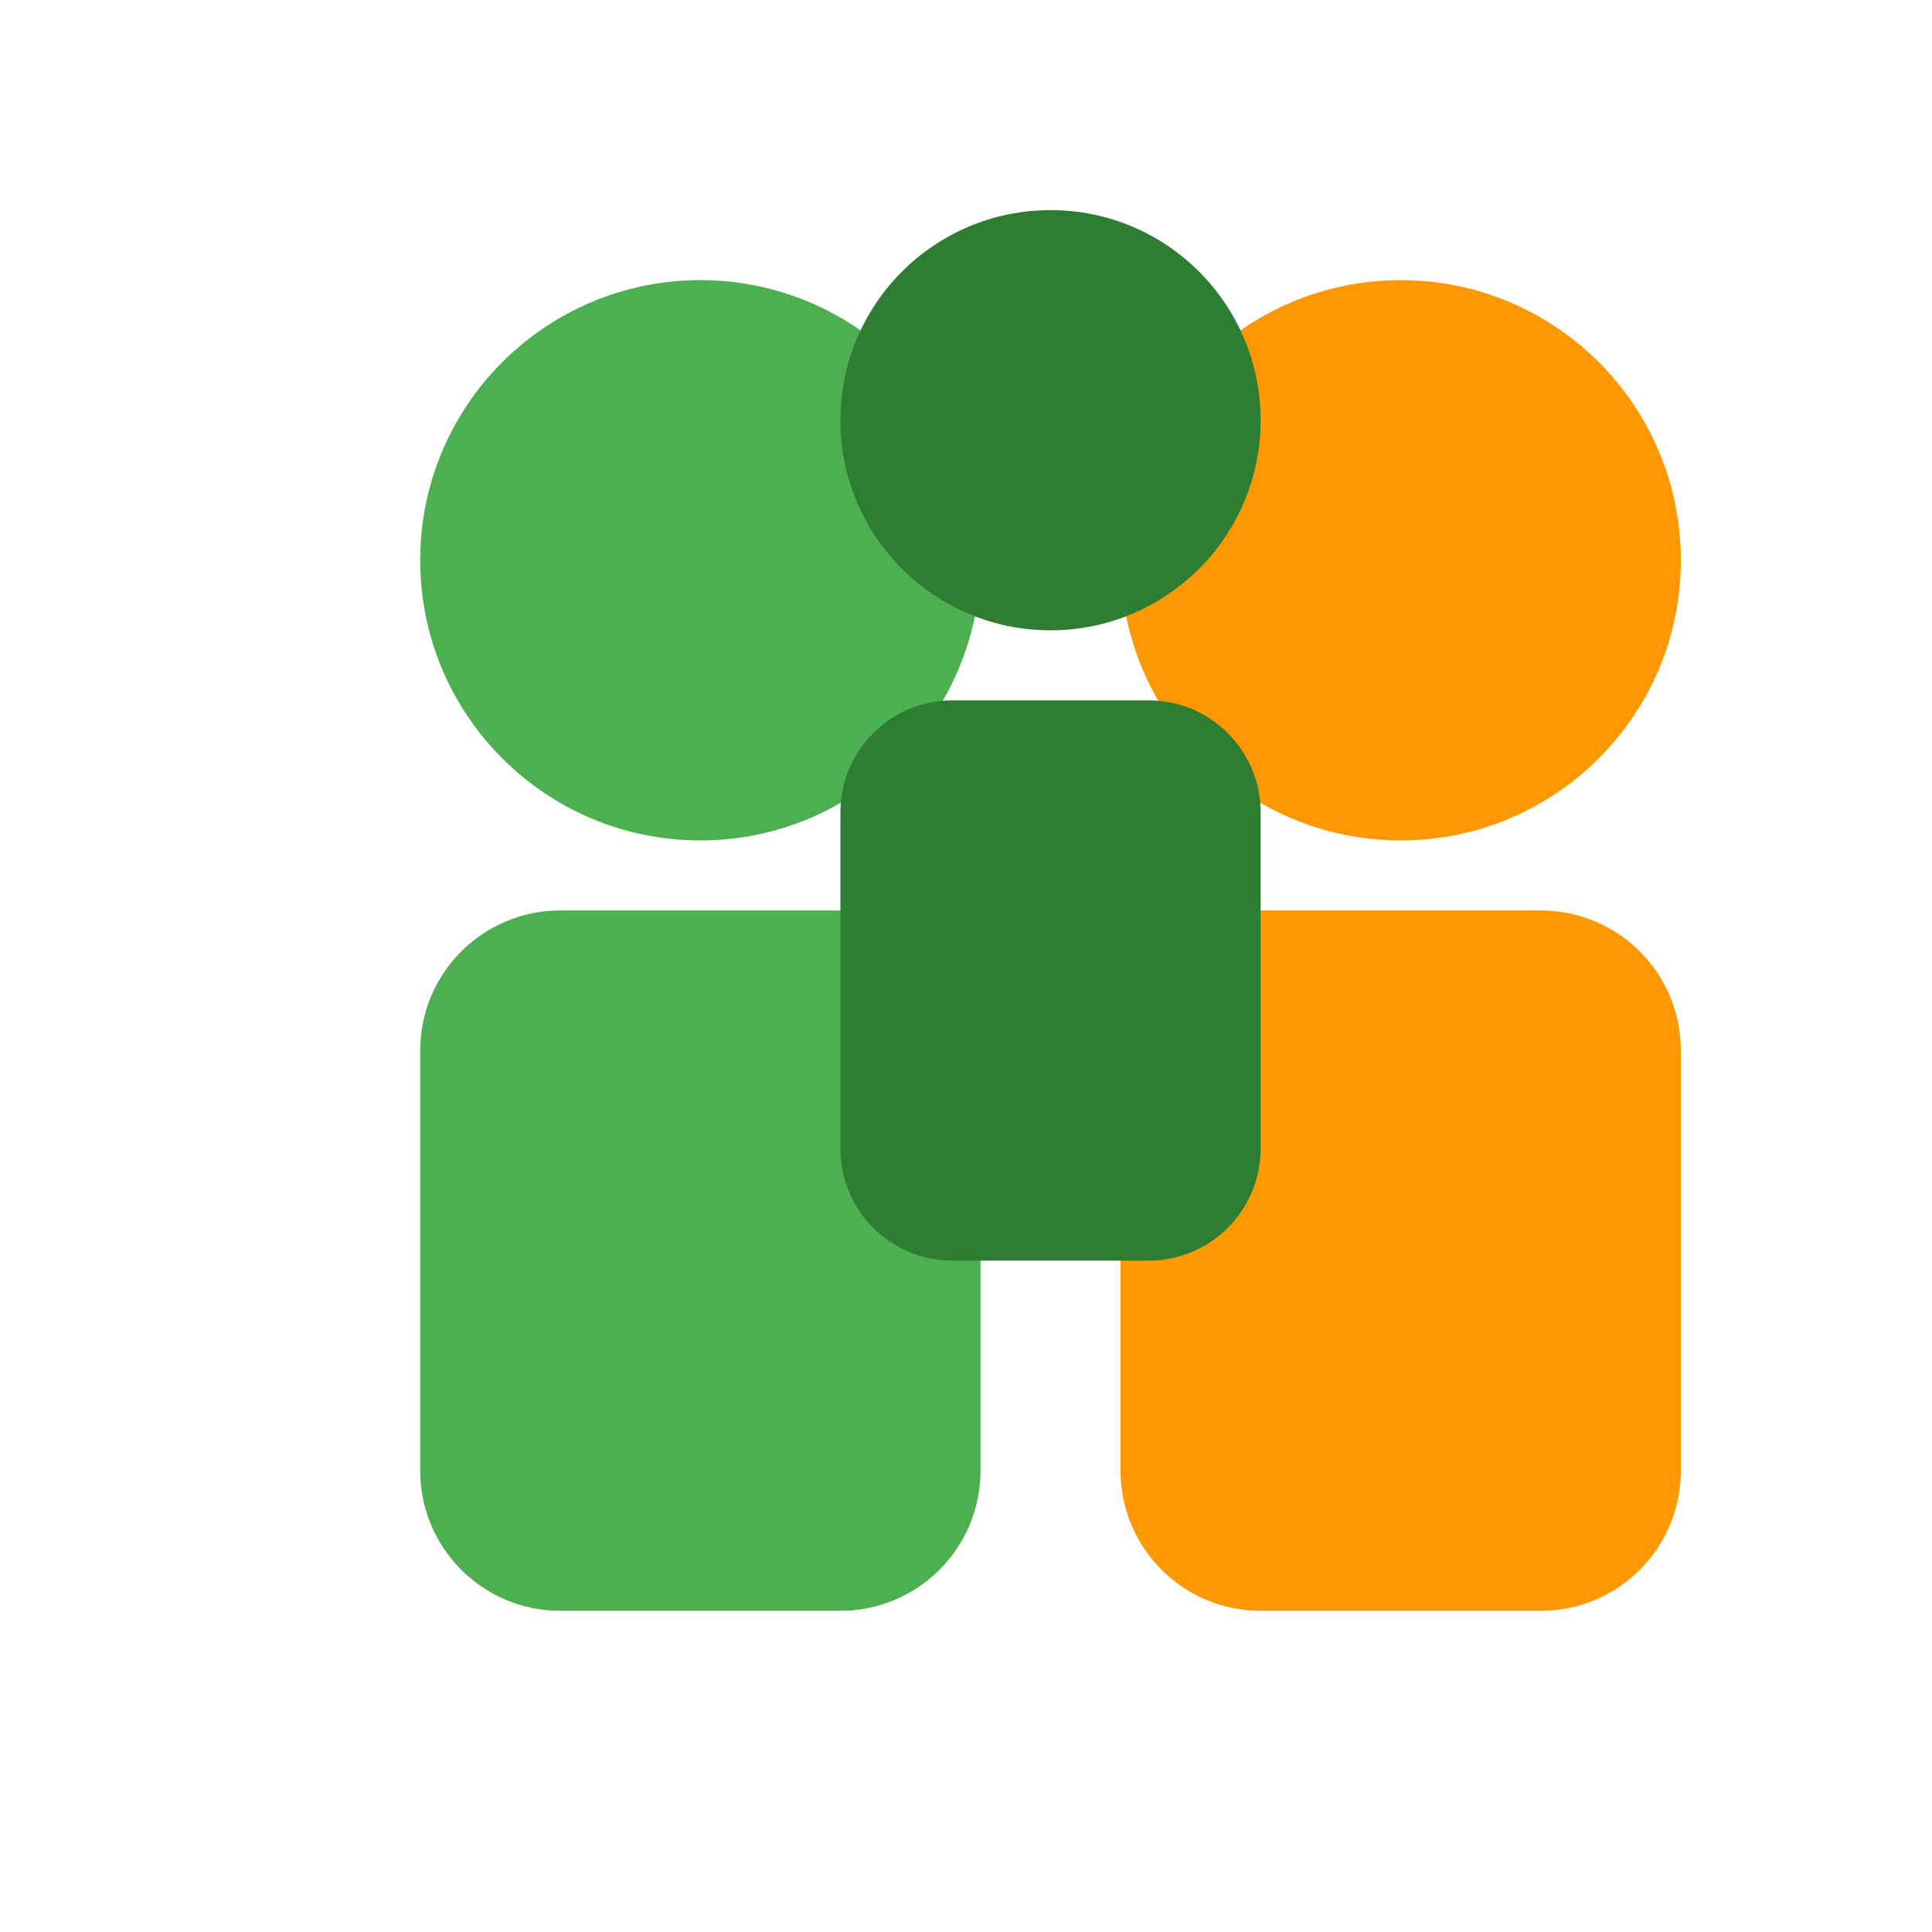
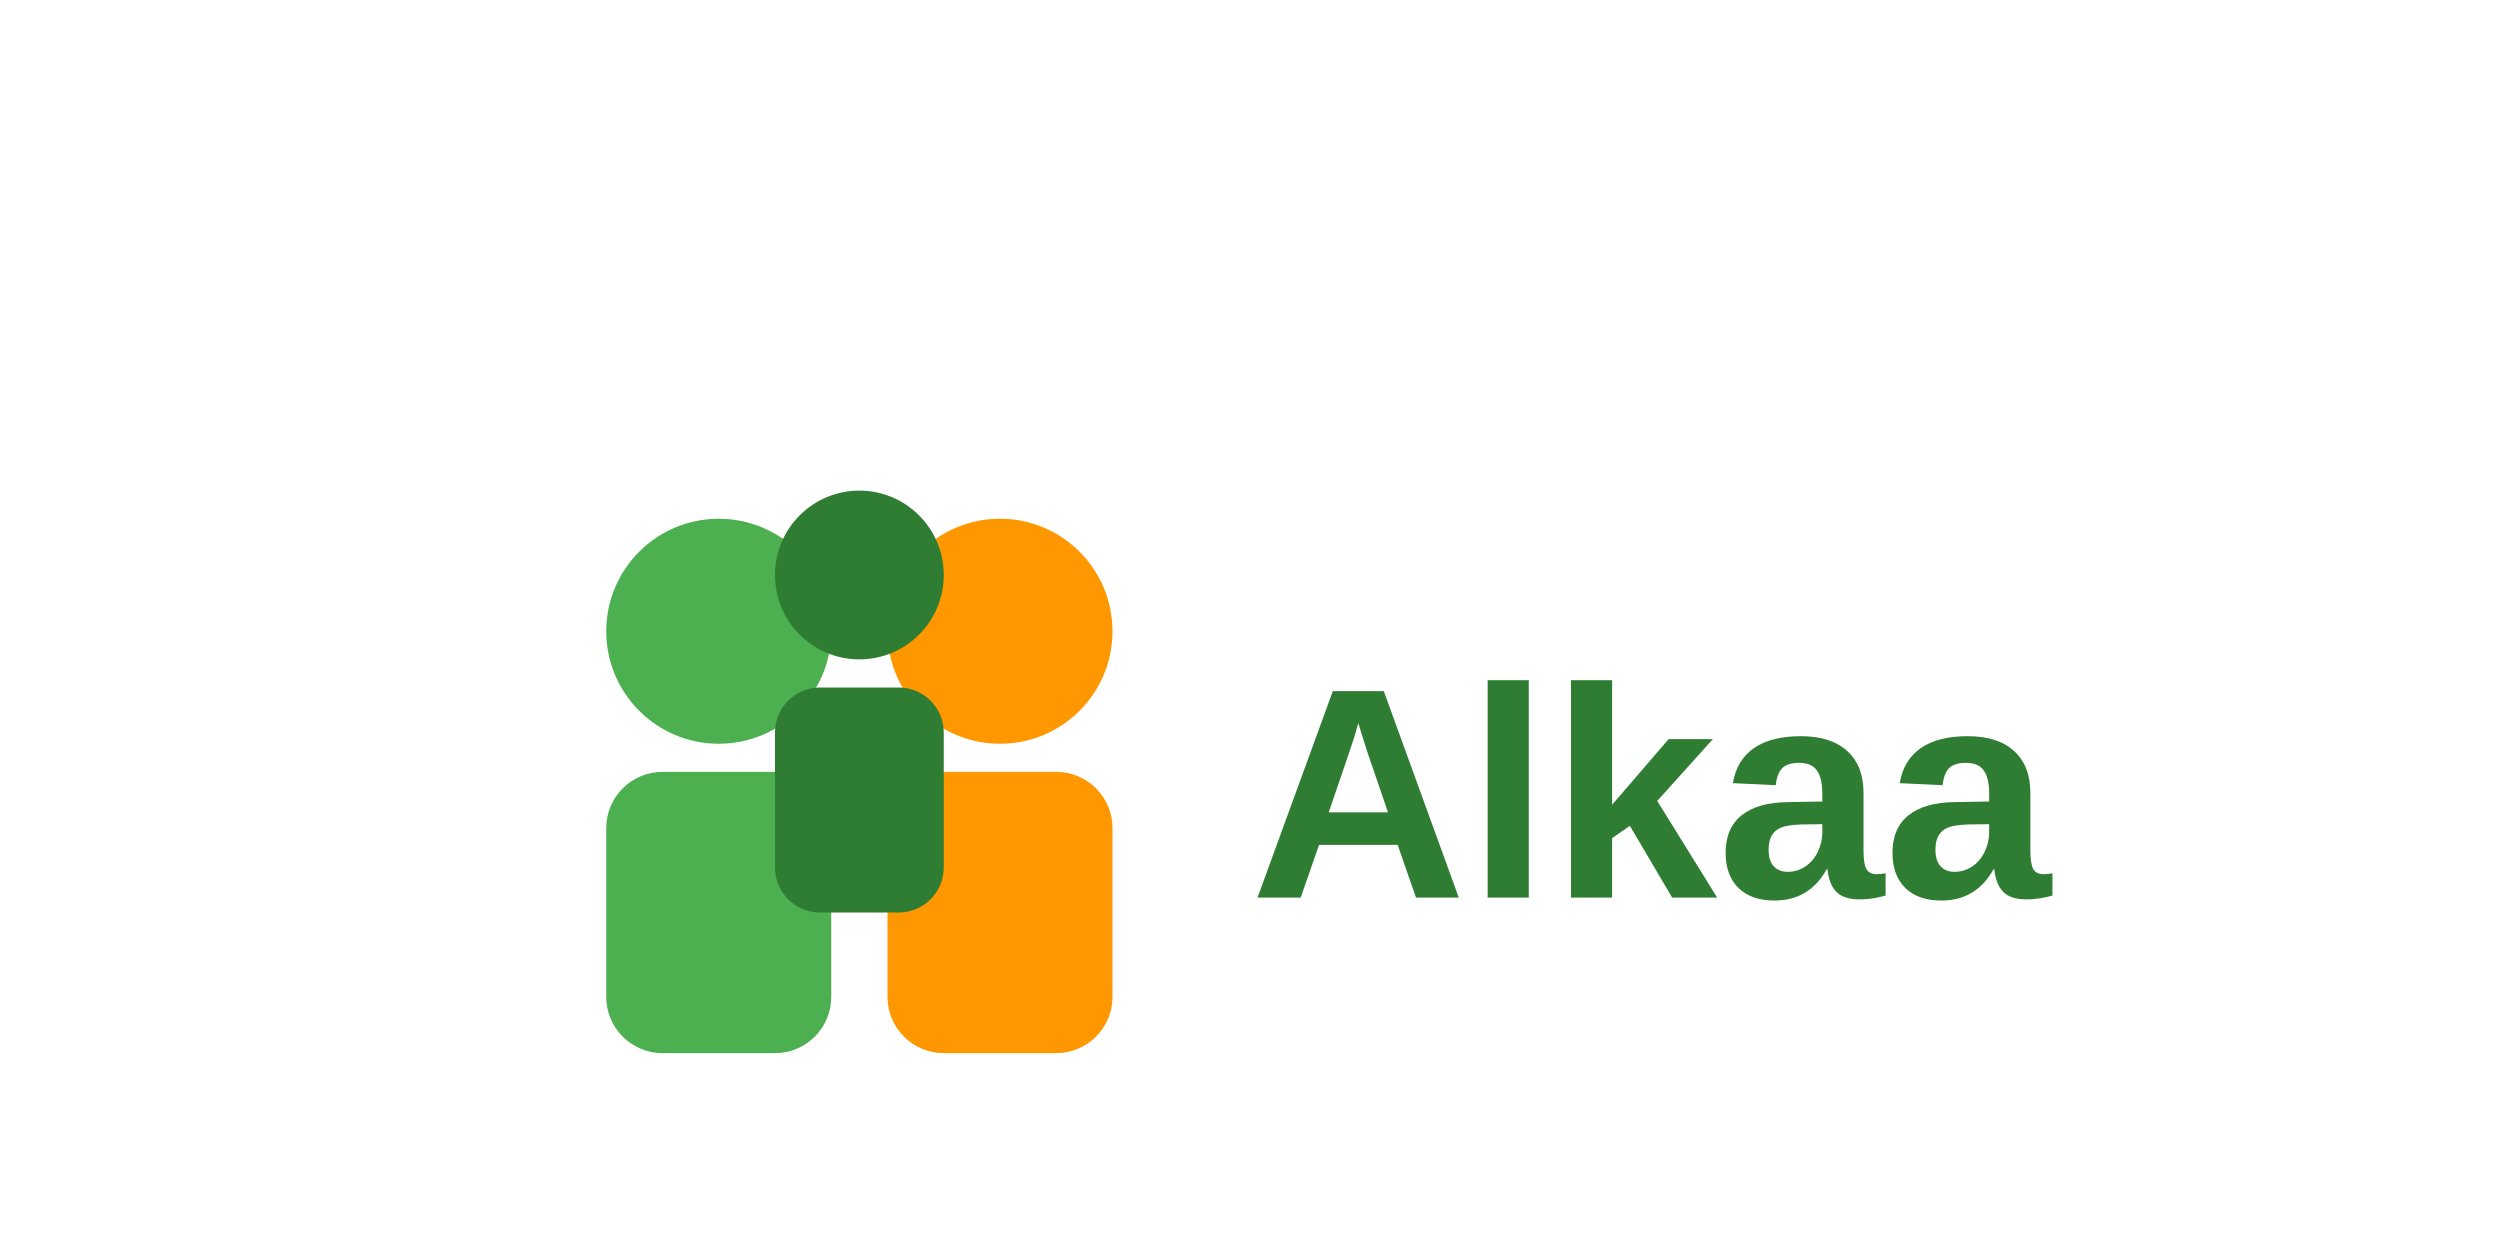
- <svg xmlns="http://www.w3.org/2000/svg" viewBox="0 0 200 200">
-   <g transform="translate(0, 0) scale(1.45)">
+ <svg xmlns="http://www.w3.org/2000/svg" viewBox="0 0 400 200">
+   <g transform="translate(70, 65) scale(0.9)">
    <circle cx="50" cy="40" r="20" fill="#4CAF50" />
    <rect x="30" y="65" width="40" height="50" rx="10" fill="#4CAF50" />
    <circle cx="100" cy="40" r="20" fill="#FF9800" />
    <rect x="80" y="65" width="40" height="50" rx="10" fill="#FF9800" />
    <circle cx="75" cy="30" r="15" fill="#2E7D32" />
    <rect x="60" y="50" width="30" height="40" rx="8" fill="#2E7D32" />
  </g>
+   <text x="200" y="130" font-family="Arial, sans-serif" font-size="48" font-weight="bold" fill="#2E7D32" dominant-baseline="middle">Alkaa</text>
</svg>
